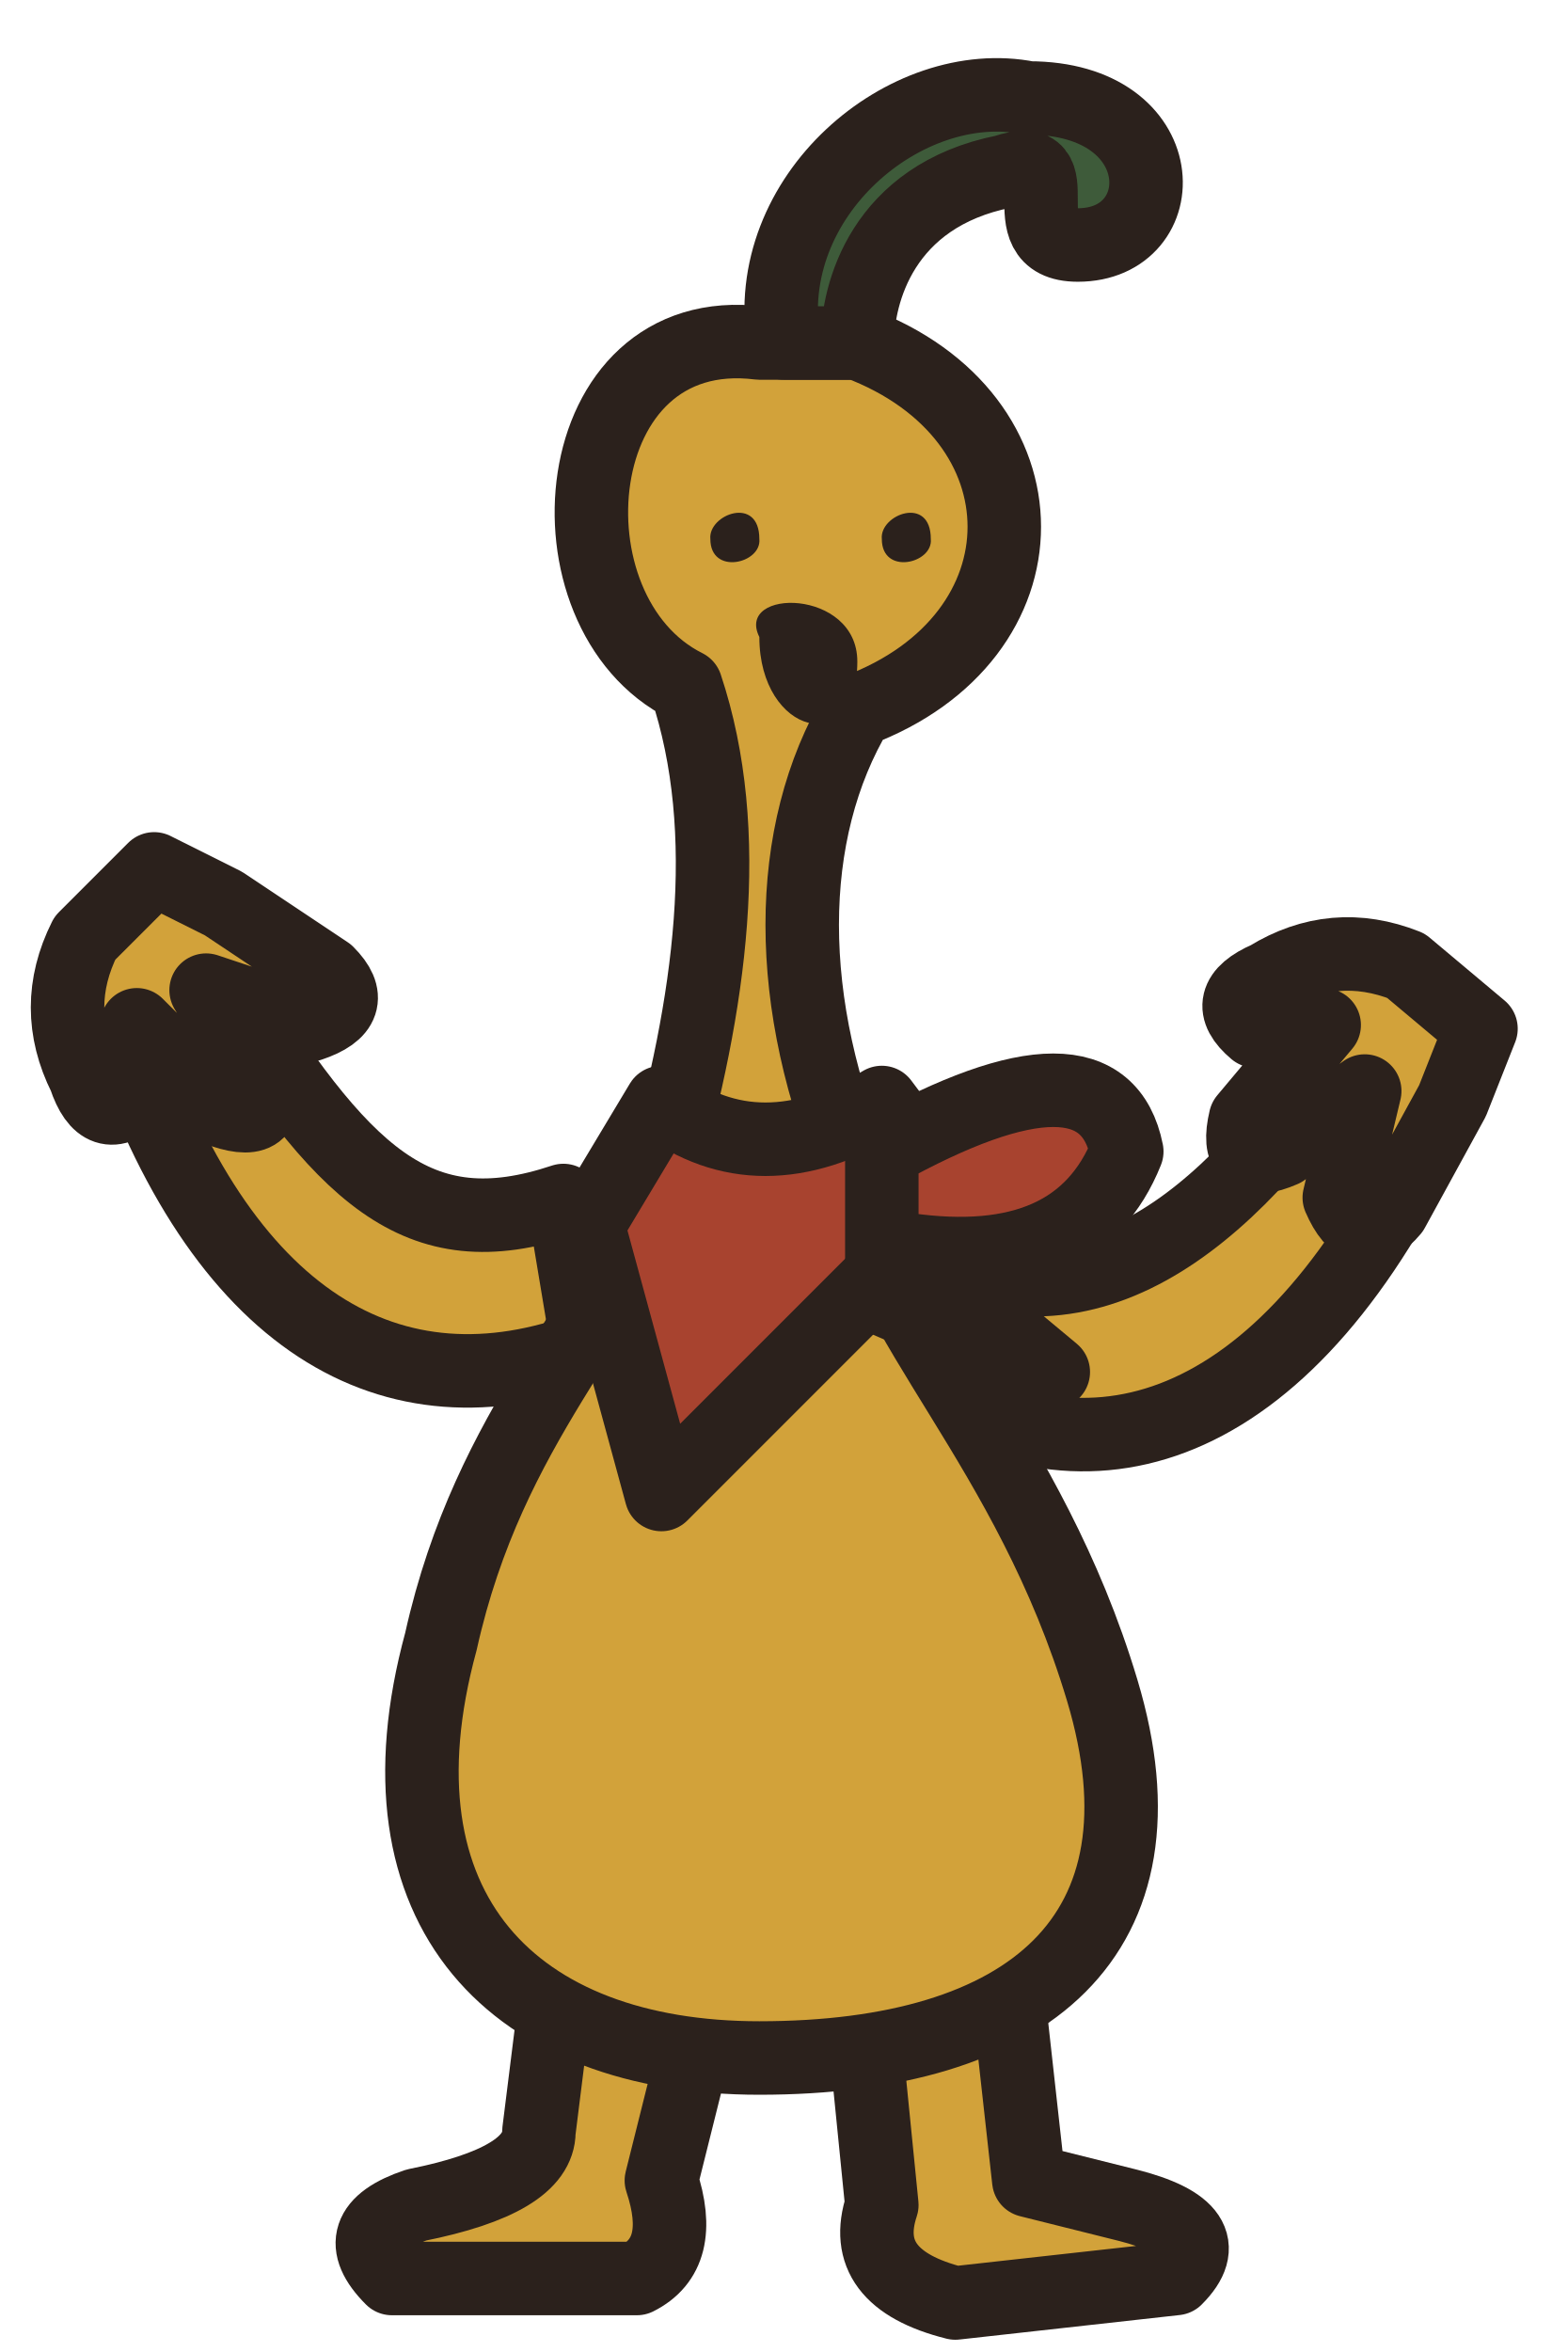
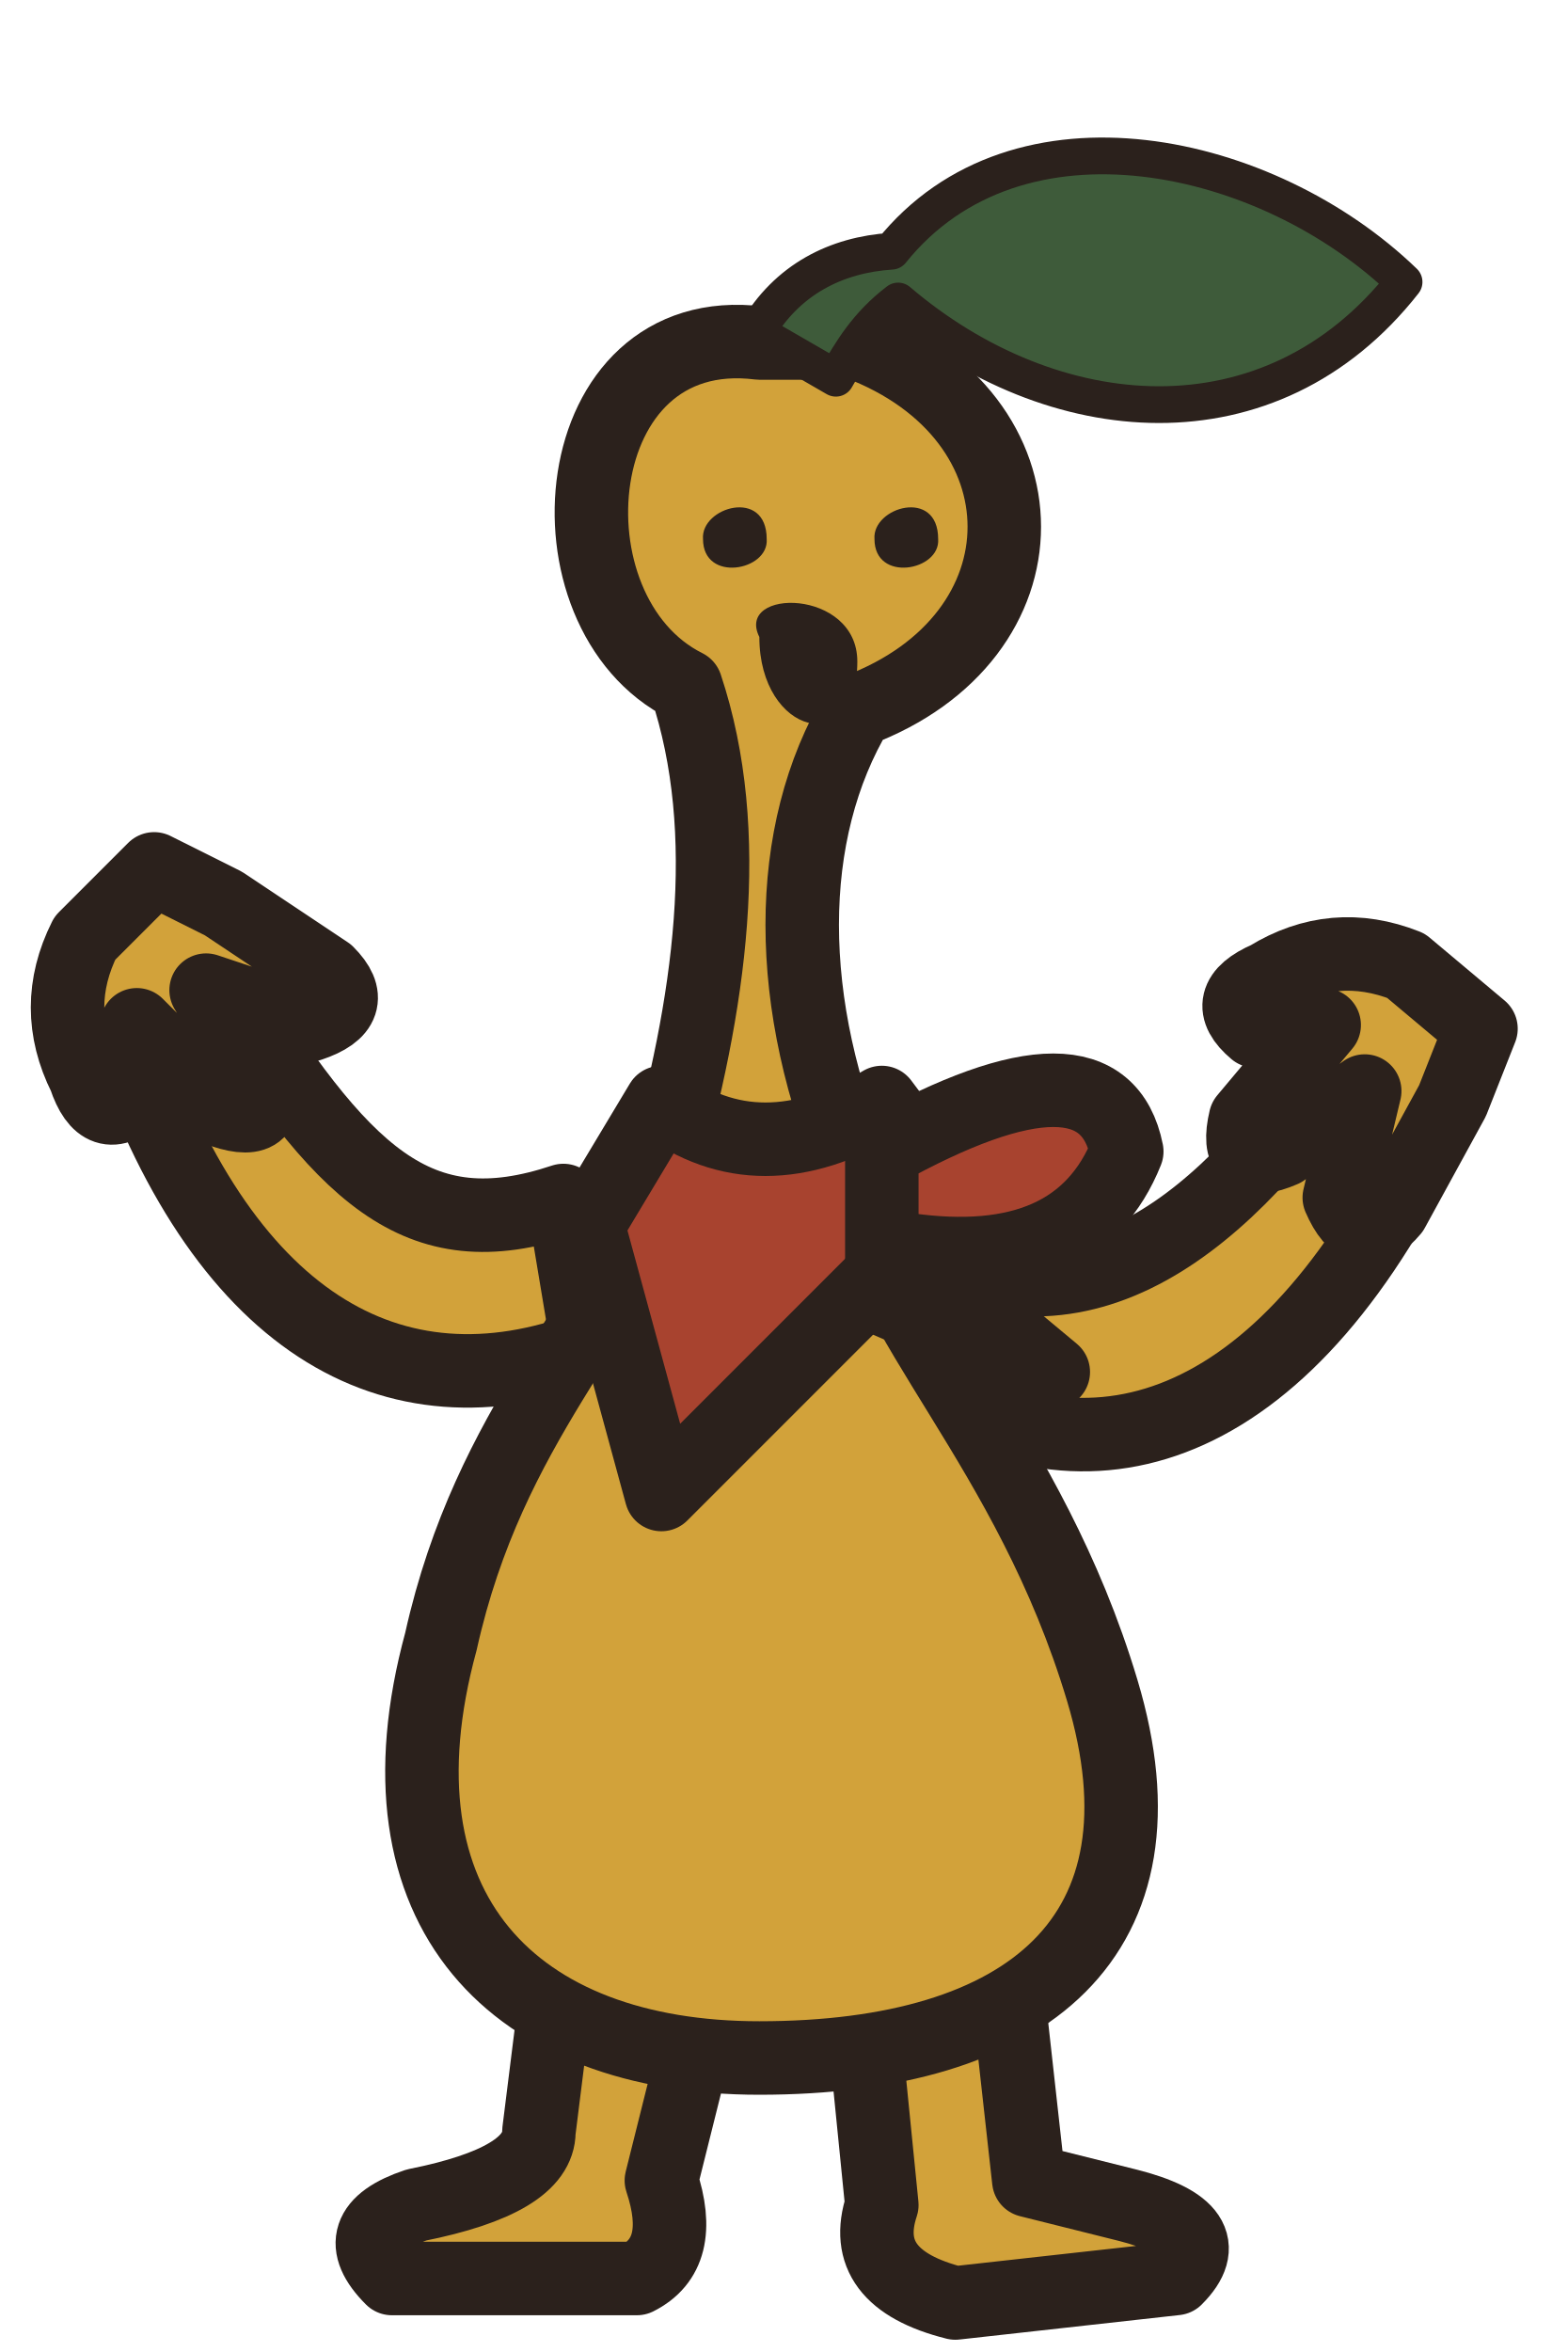
<svg xmlns="http://www.w3.org/2000/svg" width="64" height="96" viewBox="0 0 64 96" stroke-linecap="round" stroke-linejoin="round">
  <path d="M23 79 L22 87 Q22 89 17 90 Q14 91 16 93 L26 93 Q28 92 27 89 L29 81 Z" fill="#D2A23A" stroke="#2B211C" stroke-width="3" />
  <path d="M35 80 L36 90 Q35 93 39 94 L48 93 Q50 91 46 90 L42 89 L41 80 Z" fill="#D2A23A" stroke="#2B211C" stroke-width="3" />
  <path d="M23 49 C17 51 14 48 9 40 L5 42 C9 54 16 58 24 55 Z" fill="#D2A23A" stroke="#2B211C" stroke-width="3" />
  <path d="M36 50 C43 55 49 51 54 44 L58 47 C52 59 44 61 37 56 Z" fill="#D2A23A" stroke="#2B211C" stroke-width="3" />
  <g transform="translate(7 39) rotate(-45)">
    <path d="M-2 -3 Q-5 -2 -6 1 Q-7 3 -5 3 L-3 1 L-3 6 Q-2 8 -1 6 L0 2 L2 6 Q4 7 4 5 L3 0 L2 -3 Z" fill="#D2A23A" stroke="#2B211C" stroke-width="3" />
  </g>
  <g transform="translate(57 43) rotate(40)">
    <path d="M-2 -3 Q-5 -2 -6 1 Q-7 3 -5 3 L-3 1 L-3 6 Q-2 8 -1 6 L0 2 L2 6 Q4 7 4 5 L3 0 L2 -3 Z" fill="#D2A23A" stroke="#2B211C" stroke-width="3" />
  </g>
  <path d="M 31 14 C 23 13 22 25 28 28 C 30 34.0 29.0 41.0 27 48 C25 54 20 58 18 67 C15 78 21 84 31 84 C42 84 48 79 45 69 C42 59 36 54 35 48 C 32.0 41.0 32 34.0 35 29 C 43 26 43 17 35 14 C 34 14 32 14 31 14 Z" fill="#D2A23A" stroke="#2B211C" stroke-width="3" />
  <path d="M27 45 Q31 48 36 45 L39 49 L27 61 L24 50 Z" fill="#A8432F" stroke="#2B211C" stroke-width="3" />
  <path d="M36 47 Q45 42 46 47 Q44 52 37 51 L43 56 L36 53 Z" fill="#A8432F" stroke="#2B211C" stroke-width="3" />
-   <path d="M29.0 22 C28.9 21.0 31.0 20.2 31.0 22 C31.1 23.0 29.0 23.5 29.0 22 Z" fill="#2B211C" stroke="none" />
-   <path d="M36.0 22 C35.9 21.0 38.0 20.2 38.0 22 C38.1 23.0 36.0 23.5 36.0 22 Z" fill="#2B211C" stroke="none" />
+   <path d="M28.7 22 C28.6 20.7 31.3 19.9 31.3 22 C31.4 23.3 28.7 23.8 28.7 22 Z" fill="#2B211C" stroke="none" />
+   <path d="M35.7 22 C35.6 20.7 38.3 19.9 38.3 22 C38.4 23.3 35.7 23.8 35.7 22 Z" fill="#2B211C" stroke="none" />
  <path d="M31 26 C30 24 35 24 35 27 C35 31 31 30 31 26 Z" fill="#2B211C" stroke="none" />
-   <path d="M32 14 C31 8 37 3 42 4 C48 4 48 10 44 10 C41 10 44 6 41 7 C36 8 35 12 35 14 Z" fill="#3E5B3A" stroke="#2B211C" stroke-width="3" />
+   <g transform="translate(32.5 14.5) rotate(30) scale(1)">
+     <path d="M-1.875 0 C-1.875 -2.5 -0.625 -4.375 1.25 -5.625 C2.5 -13.75 12.5 -16.875 20 -15 C18.75 -6.25 10.625 -2.5 2.5 -4 C1.875 -2.5 1.875 -1.25 1.875 0 Z" fill="#3E5B3A" stroke="#2B211C" stroke-width="1.5" data-role="sprout" />
+   </g>
</svg>
